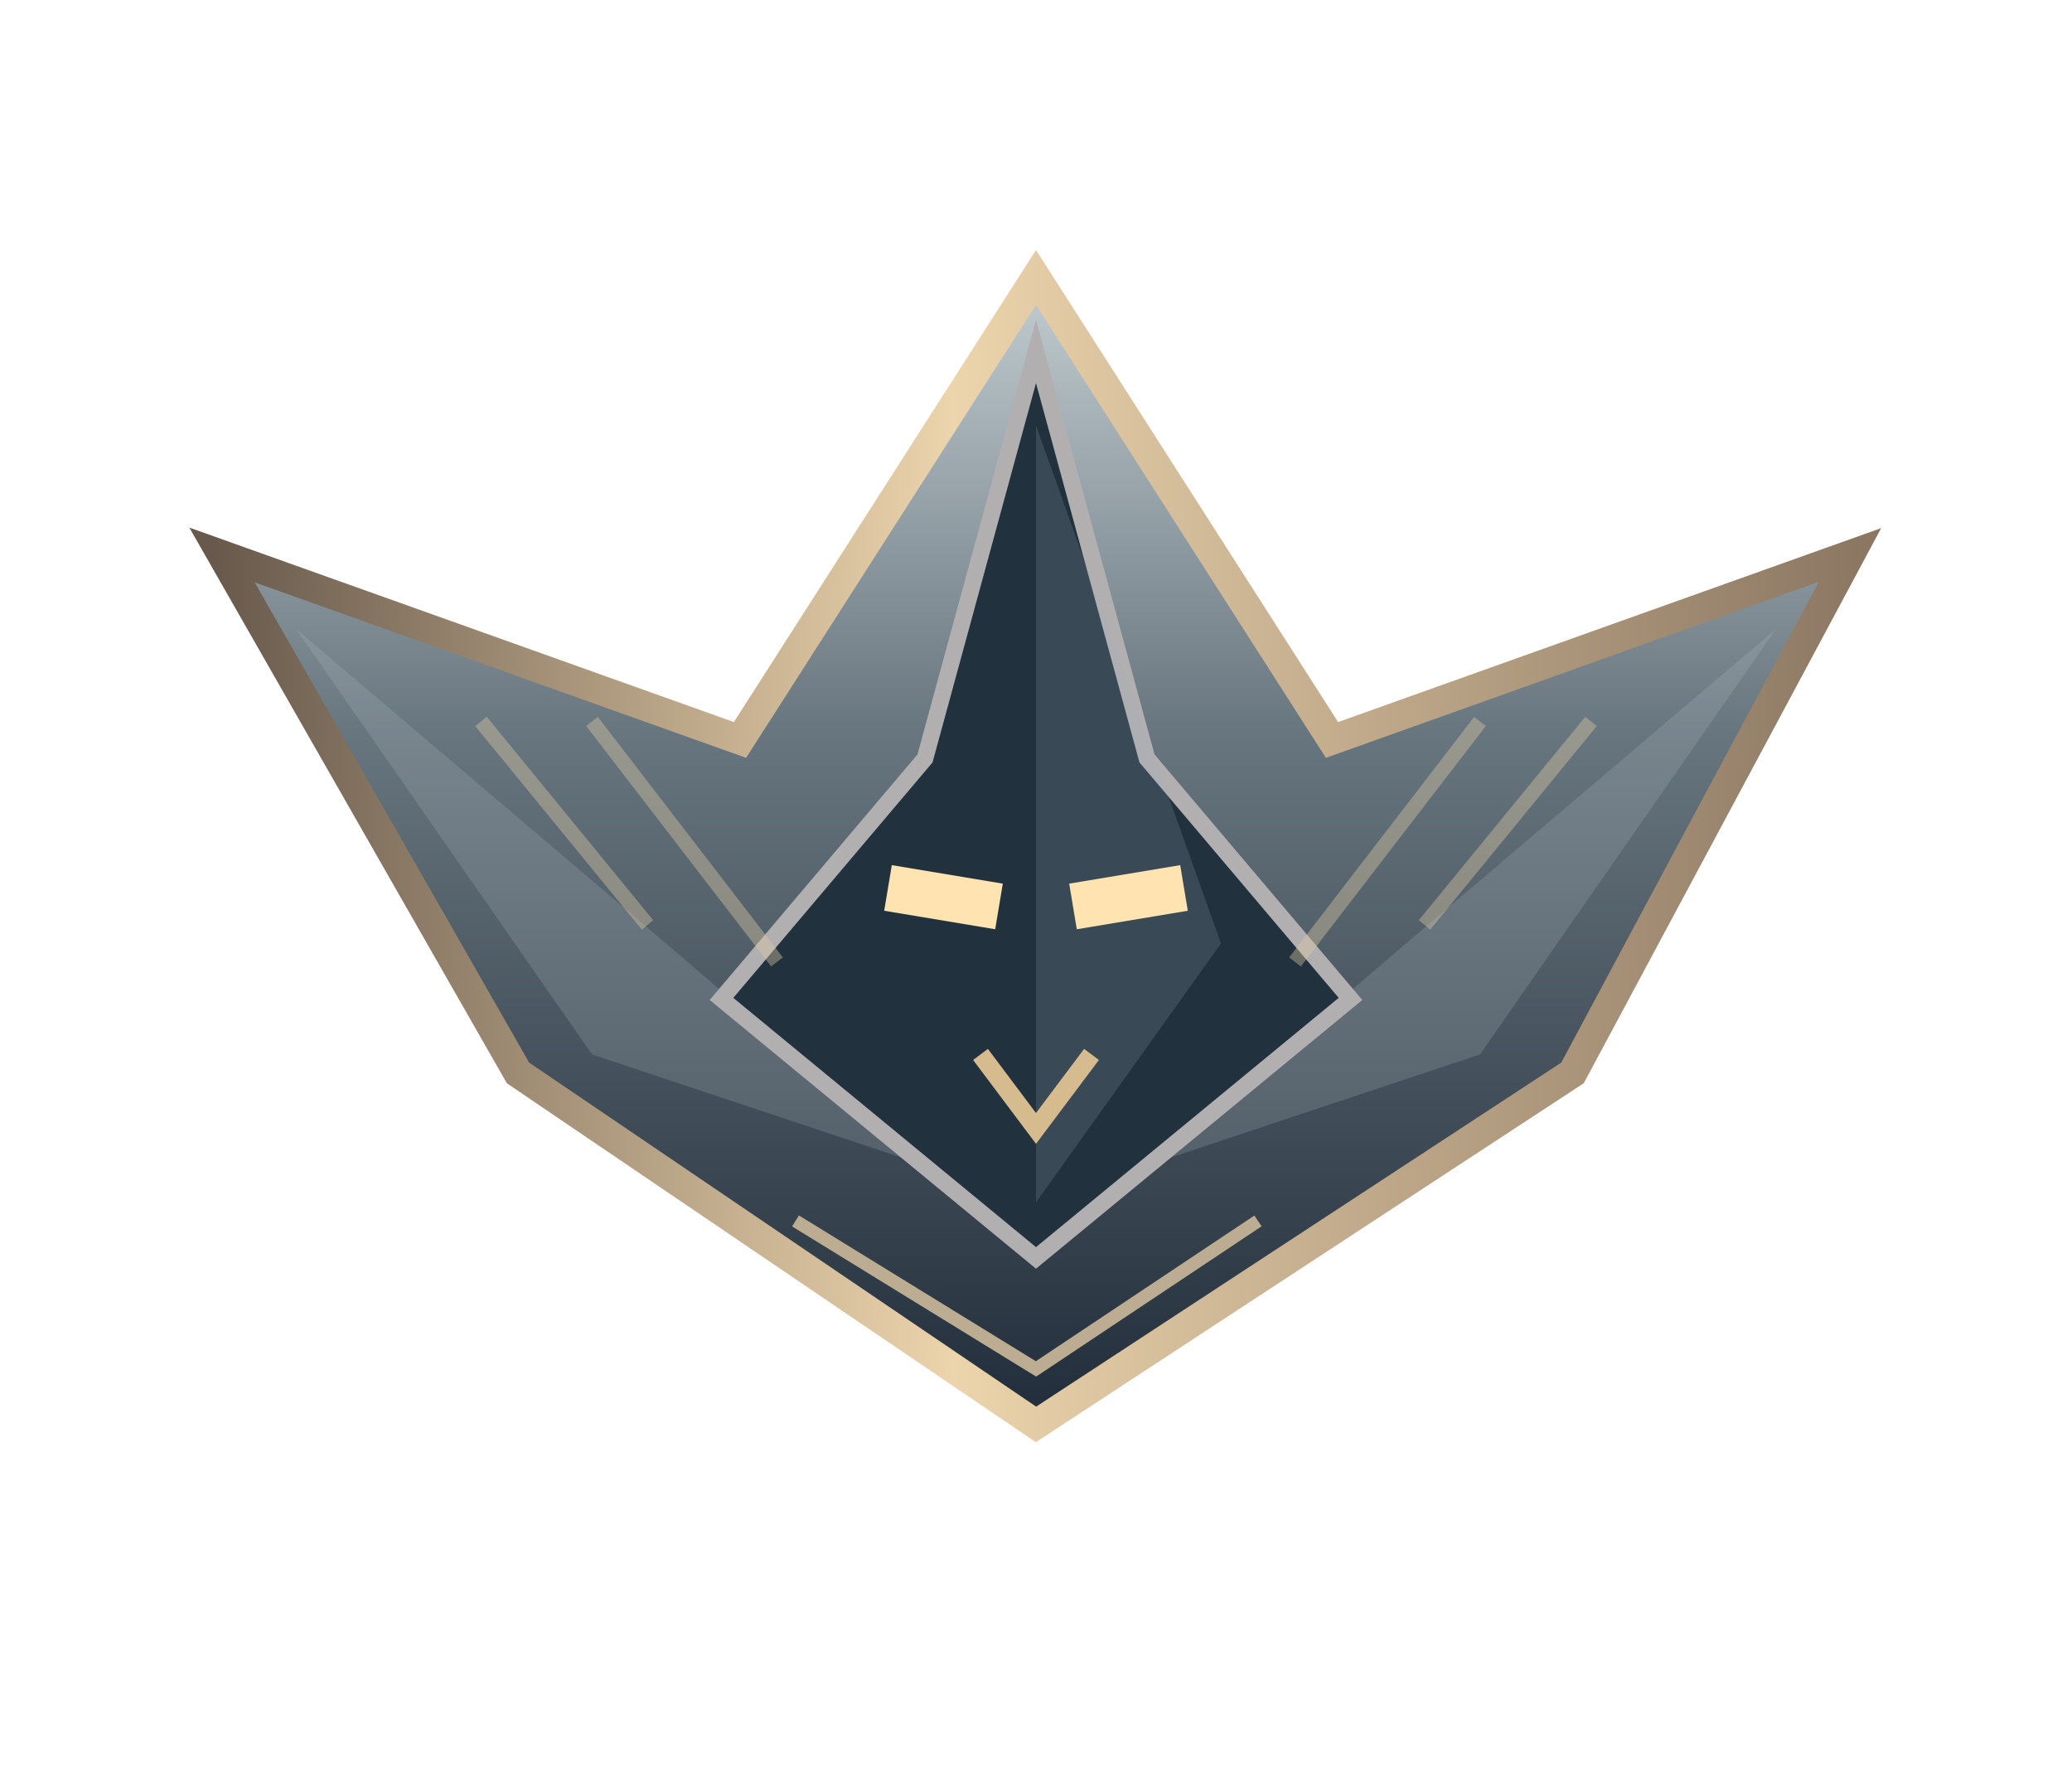
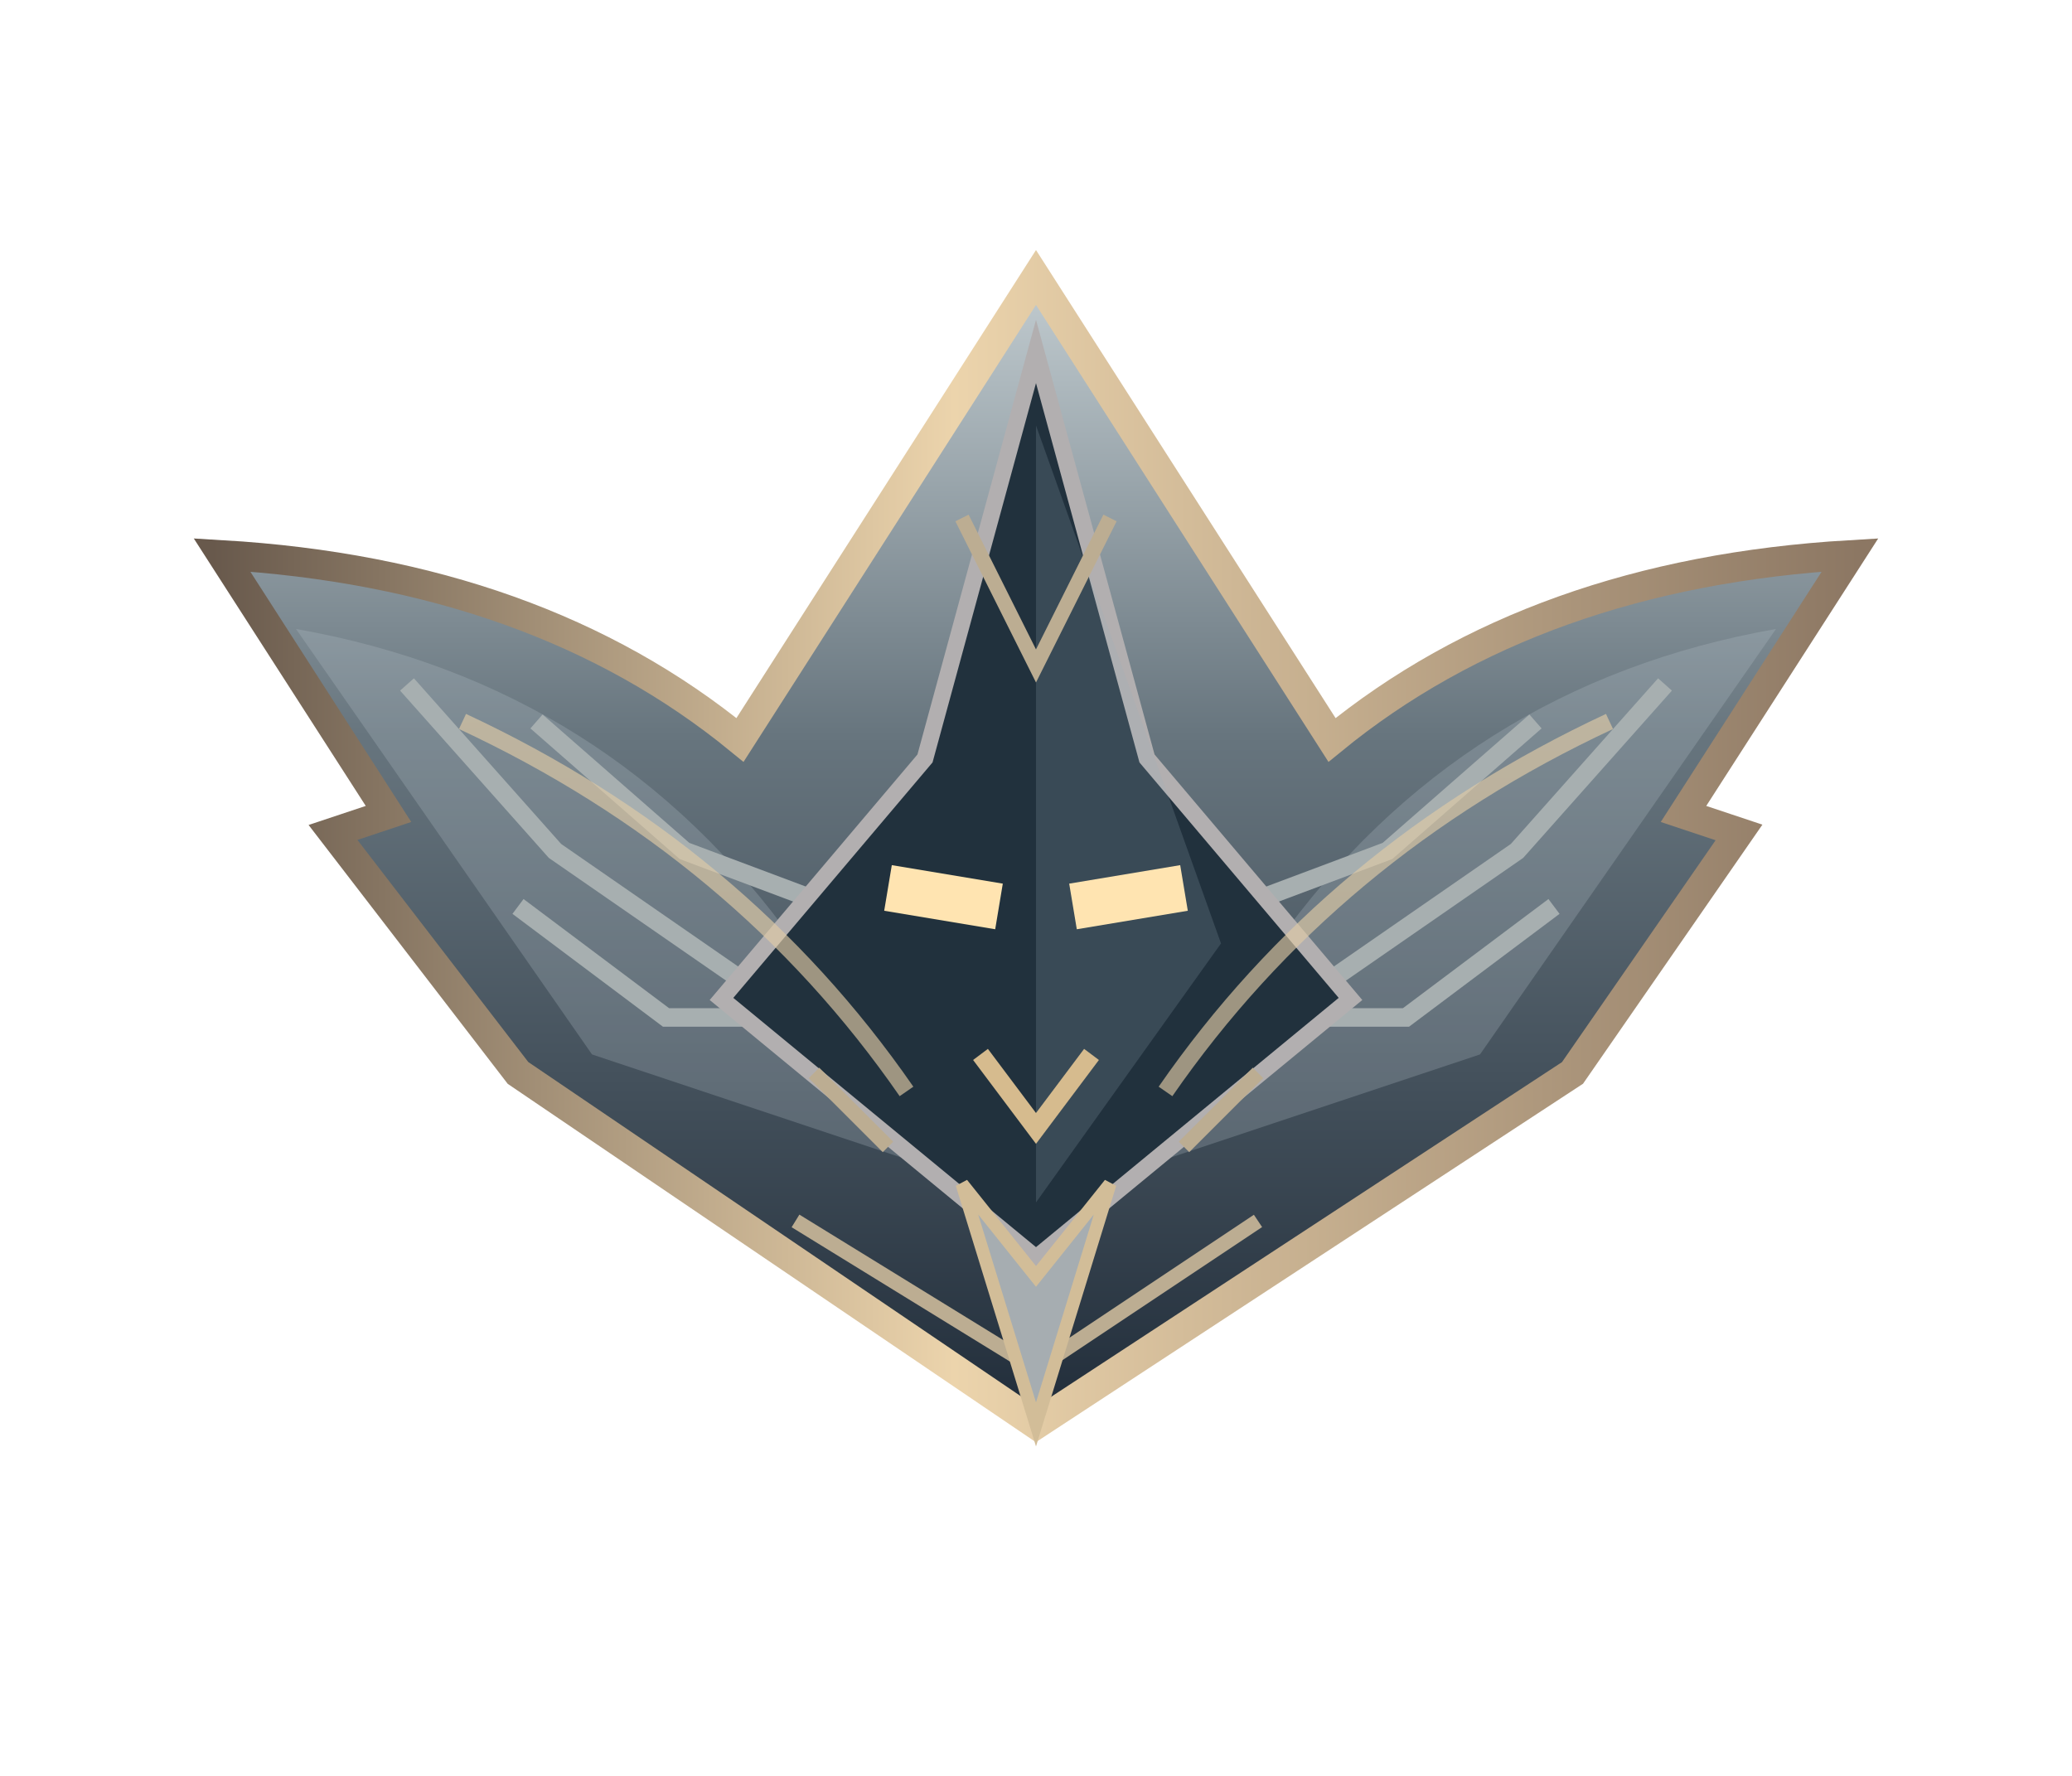
<svg xmlns="http://www.w3.org/2000/svg" width="224" height="192" viewBox="0 0 112 96">
  <defs>
    <linearGradient id="wing" x1="0" y1="0" x2="0" y2="1">
      <stop stop-color="#c3cdd1" />
      <stop offset=".4" stop-color="#67757e" />
      <stop offset="1" stop-color="#202c39" />
    </linearGradient>
    <linearGradient id="trim">
      <stop stop-color="#68594c" />
      <stop offset=".45" stop-color="#ecd4ac" />
      <stop offset="1" stop-color="#8c7763" />
    </linearGradient>
  </defs>
-   <path d="M12 30 L40 40 L56 15 L72 40 L100 30 L85 58 L56 77 L28 58Z" fill="url(#wing)" stroke="url(#trim)" stroke-width="1.6" />
-   <path d="M16 34 L36 51 L50 63 L32 57Z M96 34 L76 51 L62 63 L80 57Z" fill="#b8c3ca" opacity=".2" />
+   <path d="M12 30Q29 31 40 40L56 15L72 40Q83 31 100 30L91 44L94 45L85 58L56 77L28 58L18 45L21 44Z" fill="url(#wing)" stroke="url(#trim)" stroke-width="1.6" />
+   <path d="M16 34Q33 37 43 51L50 63L32 57ZM96 34Q79 37 69 51L62 63L80 57Z" fill="#b8c3ca" opacity=".25" />
+   <path d="M22 37L30 46L43 55L36 55L28 49M29 39L37 46L45 49M90 37L82 46L69 55L76 55L84 49M83 39L75 46L67 49" fill="none" stroke="#a7afb0" stroke-width="1" />
  <path d="M56 19 L50 41 L39 54 L56 68 L73 54 L62 41Z" fill="#21313d" stroke="#b2afb0" stroke-width=".9" />
  <path d="M56 23 L56 65 L66 51Z" fill="#9cb0b9" opacity=".2" />
-   <path d="M26 39 L35 50 M32 39 L42 52 M86 39 L77 50 M80 39 L70 52" stroke="#e0cba6" stroke-opacity=".4" stroke-width=".8" />
+   <path d="M25 39Q40 46 49 59M87 39Q72 46 63 59" fill="none" stroke="#e0cba6" stroke-opacity=".65" stroke-width=".9" />
  <path d="M48 48 L54 49 M58 49 L64 48" stroke="#ffe4b1" stroke-width="2.5" />
  <path d="M53 57 L56 61 L59 57" fill="none" stroke="#d6bb8e" stroke-width="1" />
-   <path d="M43 66 L56 74 L68 66" fill="none" stroke="#bcad92" stroke-width=".7" />
+   <path d="M43 66L56 74L68 66M52 28L56 36L60 28M44 58L48 62M68 58L64 62" fill="none" stroke="#bcad92" stroke-width=".8" />
+   <path d="M52 64L56 69L60 64L56 77Z" fill="#a6adb1" stroke="#d2bd98" stroke-width=".7" />
</svg>
